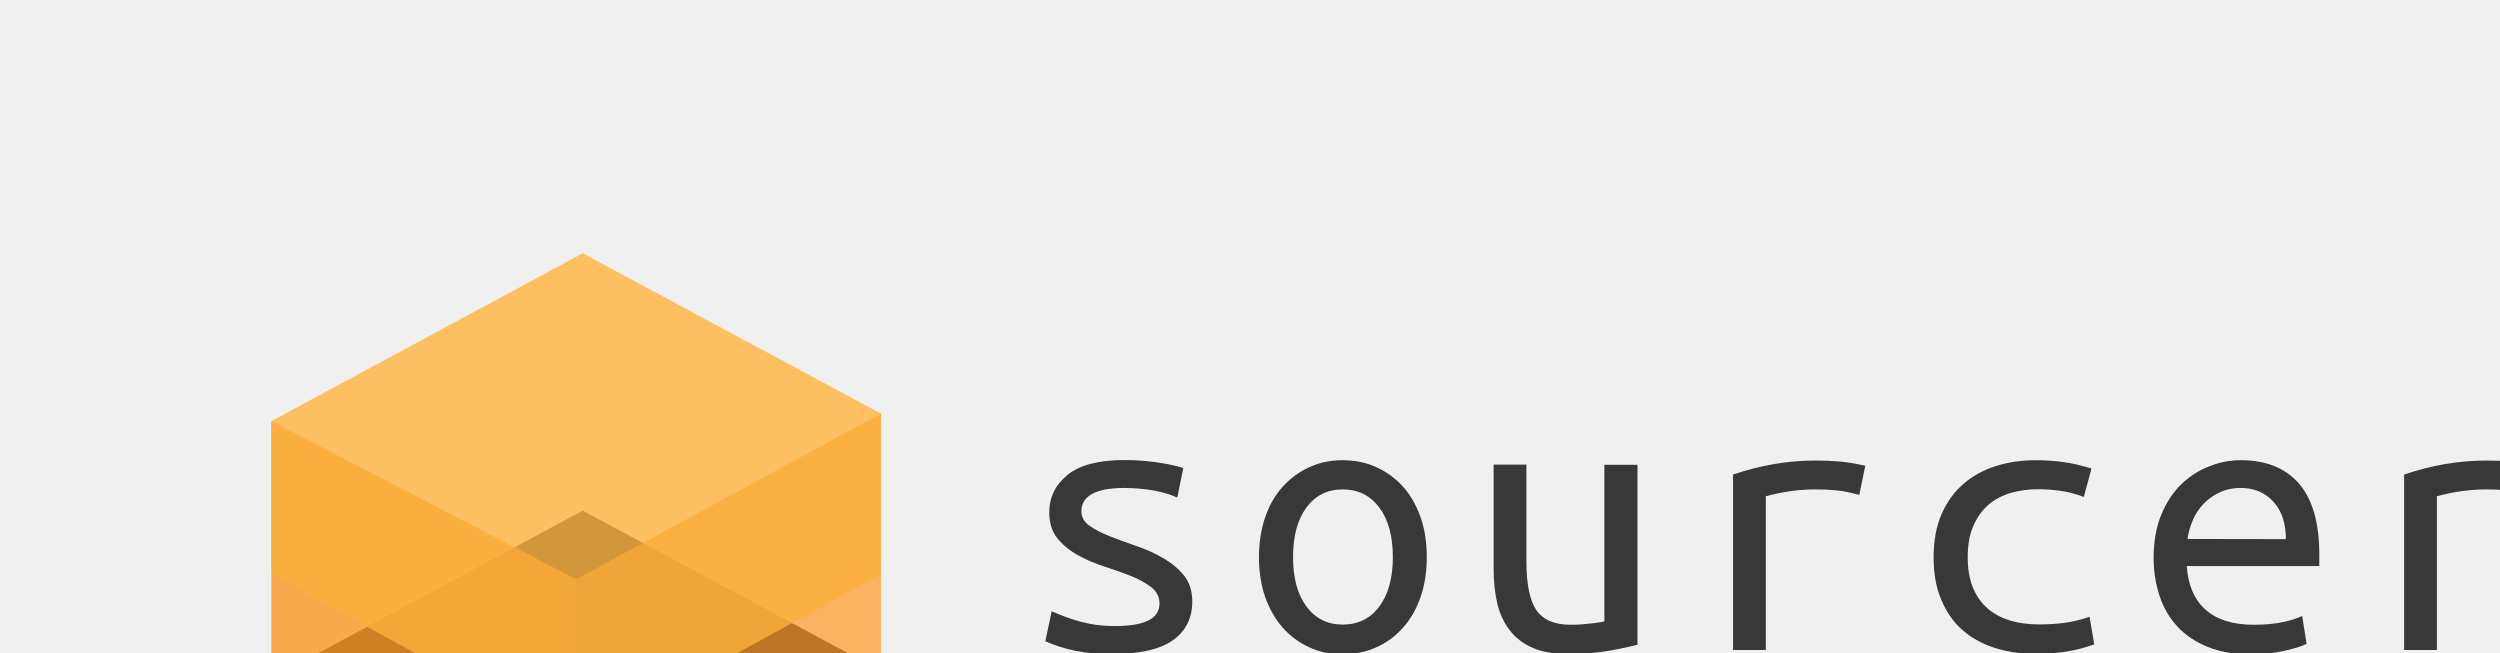
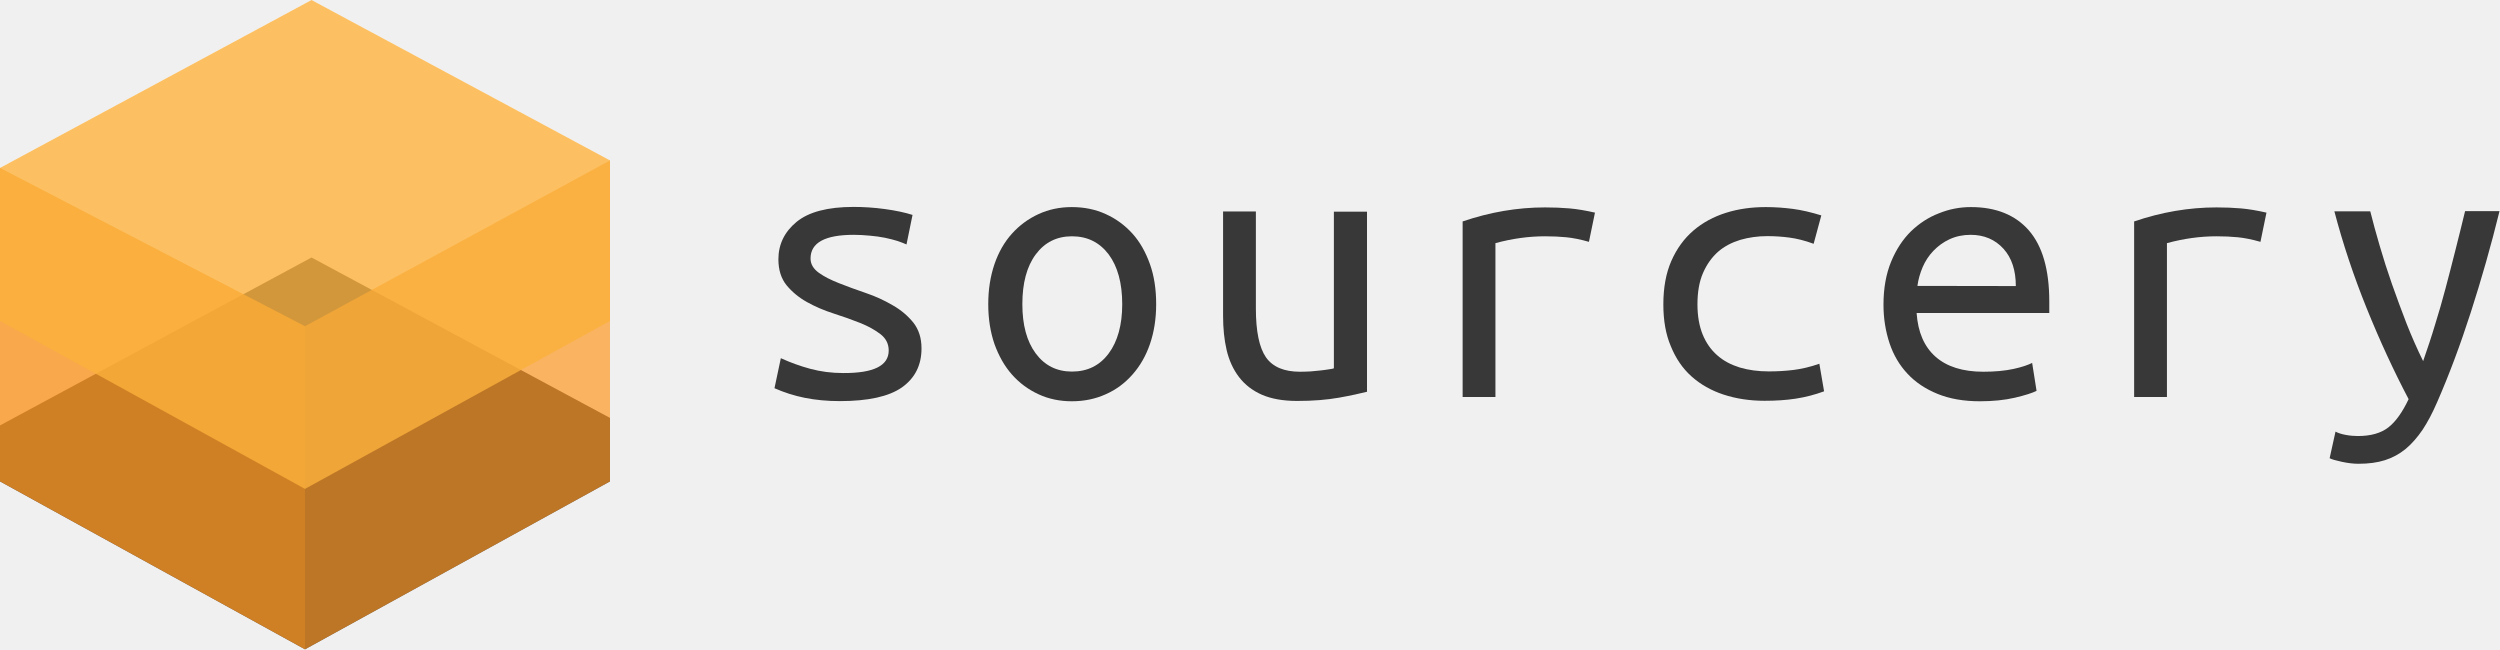
- <svg xmlns="http://www.w3.org/2000/svg" width="1533" height="400" xml:space="preserve" version="1.1">
+ <svg xmlns="http://www.w3.org/2000/svg" width="1532" height="398" xml:space="preserve" version="1.1">
  <g>
    <g id="svg_1">
      <g id="svg_2">
-         <polygon id="svg_3" fill="#FFFFFF" points="357.3,155.3 166.4,258.2 166.4,352 166.4,416 166.4,450.3 353.3,553.2 540.2,450.3 540.2,411.4    540.2,352 540.2,253.6   " class="st0" />
+         <polygon id="svg_3" fill="#FFFFFF" points="190.9,0 0,102.9 0,196.7 0,260.7 0,295 186.9,397.9 373.8,295 373.8,256.1 373.8,196.7 373.8,98.3 " class="st0" />
        <g id="svg_4">
-           <polygon id="svg_5" fill="#31313A" points="166.4,416 357.3,313.1 540.2,411.4 540.2,450.3 353.3,553.2 166.4,450.3    " class="st1" />
-           <polygon id="svg_6" enable-background="new" fill="#F7931E" opacity="0.8" points="353.3,355.2 353.3,553.2 166.4,450.3 166.4,258.2    " class="st2" />
-           <polygon id="svg_7" enable-background="new" fill="#F7931E" opacity="0.7" points="540.2,253.6 540.2,450.3 353.3,553.2 353.3,355.2    " class="st3" />
-           <polygon id="svg_8" enable-background="new" fill="#FBB03B" opacity="0.8" points="166.4,258.2 357.3,155.3 540.2,253.6 540.2,352 353.3,454.9 166.4,352    " class="st4" />
+           <polygon id="svg_5" fill="#31313A" points="0,260.7 190.9,157.8 373.8,256.1 373.8,295 186.9,397.9 0,295 " class="st1" />
+           <polygon id="svg_6" enable-background="new" fill="#F7931E" opacity="0.8" points="186.9,199.9 186.9,397.9 0,295 0,102.9 " class="st2" />
+           <polygon id="svg_7" enable-background="new" fill="#F7931E" opacity="0.7" points="373.8,98.3 373.8,295 186.9,397.9 186.9,199.9 " class="st3" />
+           <polygon id="svg_8" enable-background="new" fill="#FBB03B" opacity="0.8" points="0,102.9 190.9,0 373.8,98.3 373.8,196.7 186.9,299.6 0,196.7 " class="st4" />
        </g>
      </g>
      <g id="svg_9">
-         <path id="svg_10" fill="#383838" d="m711,370.1c0,-4.1 -1.7,-7.4 -5,-10c-3.4,-2.6 -7.5,-4.9 -12.5,-6.9s-10.4,-3.9 -16.3,-5.8c-5.9,-1.9 -11.3,-4.2 -16.3,-7s-9.1,-6.2 -12.5,-10.3c-3.3,-4.1 -5,-9.4 -5,-15.9c0,-9.1 3.7,-16.8 11.1,-22.9c7.4,-6.1 19.1,-9.2 34.9,-9.2c6.2,0 12.6,0.4 19.2,1.3c6.6,0.9 12.3,2.1 17,3.6l-3.7,18.1c-1.3,-0.6 -3.1,-1.3 -5.4,-2.1c-2.3,-0.7 -4.9,-1.4 -7.8,-2c-2.9,-0.6 -6.1,-1 -9.4,-1.3c-3.3,-0.3 -6.6,-0.5 -9.7,-0.5c-17.6,0 -26.5,4.8 -26.5,14.5c0,3.4 1.7,6.3 5,8.7c3.3,2.4 7.5,4.5 12.6,6.5s10.5,4 16.4,6s11.3,4.5 16.4,7.5c5.1,2.9 9.3,6.5 12.6,10.6c3.3,4.2 5,9.4 5,15.8c0,10.3 -4,18.2 -12,23.9c-8,5.6 -20.7,8.4 -38,8.4c-7.8,0 -15,-0.7 -21.5,-2s-12.7,-3.3 -18.6,-5.9l3.9,-18.4c5.7,2.6 11.7,4.8 18,6.5s13,2.6 20.2,2.6c18.7,0.1 27.9,-4.5 27.9,-13.8z" class="st5" />
-         <path id="svg_11" fill="#383838" d="m874.9,341.7c0,9 -1.3,17.1 -3.8,24.4s-6.1,13.5 -10.7,18.7c-4.6,5.2 -10,9.3 -16.4,12.1c-6.4,2.9 -13.3,4.3 -20.8,4.3c-7.3,0 -14.2,-1.4 -20.4,-4.3c-6.3,-2.9 -11.7,-6.9 -16.3,-12.1s-8.1,-11.5 -10.7,-18.7c-2.5,-7.3 -3.8,-15.4 -3.8,-24.4s1.3,-17.1 3.8,-24.5c2.5,-7.3 6.1,-13.6 10.7,-18.7c4.6,-5.1 10,-9.1 16.3,-12s13.1,-4.3 20.4,-4.3c7.5,0 14.5,1.4 20.8,4.3c6.4,2.9 11.8,6.9 16.4,12c4.6,5.1 8.1,11.4 10.7,18.7s3.8,15.5 3.8,24.5zm-20.8,0c0,-12.9 -2.8,-23.1 -8.3,-30.5c-5.6,-7.4 -13.1,-11.1 -22.5,-11.1c-9.3,0 -16.7,3.7 -22.2,11.1s-8.2,17.6 -8.2,30.5c0,12.7 2.7,22.8 8.2,30.2c5.5,7.4 12.9,11.1 22.2,11.1c9.5,0 17,-3.7 22.5,-11.1c5.5,-7.4 8.3,-17.5 8.3,-30.2z" class="st5" />
-         <path id="svg_12" fill="#383838" d="m1004.4,395.3c-4.4,1.1 -10.2,2.4 -17.5,3.7c-7.3,1.3 -15.8,2 -25.6,2c-8.7,0 -15.8,-1.3 -21.6,-3.8c-5.7,-2.5 -10.4,-6.1 -14,-10.8c-3.6,-4.7 -6.1,-10.2 -7.6,-16.5c-1.5,-6.4 -2.2,-13.4 -2.2,-21.1l0,-63.9l20.1,0l0,59.5c0,14 2.1,24 6.2,29.9c4.2,5.9 11.1,8.8 20.9,8.8c2.1,0 4.3,-0.1 6.5,-0.2c2.2,-0.2 4.3,-0.4 6.2,-0.6c2,-0.2 3.7,-0.5 5.1,-0.7c1.5,-0.2 2.5,-0.4 2.9,-0.6l0,-96l20.3,0l0,110.3l0.3,0z" class="st5" />
-         <path id="svg_13" fill="#383838" d="m1062.7,398.5l0,-107.5c16.7,-5.7 33.5,-8.6 50.5,-8.6c5.2,0 10.2,0.2 14.9,0.6c4.7,0.4 10,1.3 15.7,2.6l-3.7,17.9c-5.2,-1.5 -9.8,-2.4 -13.8,-2.8s-8.4,-0.6 -13.1,-0.6c-10,0 -20.1,1.4 -30.4,4.2l0,94.3l-20.1,0l0,-0.1z" class="st5" />
-         <path id="svg_14" fill="#383838" d="m1185.7,341.9c0,-10.3 1.6,-19.2 4.9,-26.7s7.8,-13.7 13.5,-18.6s12.4,-8.5 20,-10.9s15.7,-3.5 24.4,-3.5c5.6,0 11.1,0.4 16.5,1.1c5.5,0.7 11.3,2.1 17.5,4l-4.7,17.4c-5.4,-2 -10.3,-3.2 -14.8,-3.8c-4.5,-0.6 -9,-0.9 -13.6,-0.9c-5.9,0 -11.4,0.8 -16.6,2.3c-5.2,1.6 -9.8,4 -13.6,7.3c-3.8,3.4 -6.9,7.7 -9.2,13c-2.3,5.3 -3.4,11.7 -3.4,19.2c0,7.2 1.1,13.3 3.2,18.5c2.1,5.1 5.1,9.4 8.9,12.7c3.8,3.4 8.4,5.8 13.8,7.5c5.4,1.6 11.3,2.4 17.9,2.4c5.2,0 10.2,-0.3 15.1,-0.9c4.8,-0.6 10.1,-1.8 15.8,-3.8l2.9,16.9c-5.7,2.1 -11.5,3.6 -17.4,4.5s-12.2,1.3 -19.1,1.3c-9.1,0 -17.5,-1.3 -25.1,-3.8s-14.1,-6.2 -19.6,-11.1s-9.7,-11.1 -12.7,-18.5c-3.1,-7.2 -4.6,-15.8 -4.6,-25.6z" class="st5" />
-         <path id="svg_15" fill="#383838" d="m1374.2,282.2c15.3,0 27.2,4.8 35.5,14.3c8.3,9.6 12.5,24 12.5,43.5l0,7.1l-81.3,0c0.8,11.8 4.7,20.7 11.6,26.8c6.9,6.1 16.7,9.2 29.3,9.2c7.2,0 13.3,-0.6 18.4,-1.7s8.9,-2.4 11.5,-3.7l2.7,17.1c-2.5,1.3 -6.9,2.7 -13.2,4.2c-6.4,1.5 -13.6,2.2 -21.6,2.2c-9.8,0 -18.4,-1.5 -25.8,-4.5s-13.6,-7.1 -18.5,-12.4c-4.9,-5.2 -8.6,-11.5 -11,-18.7c-2.4,-7.3 -3.7,-15.1 -3.7,-23.6c0,-10.1 1.6,-18.9 4.7,-26.4s7.2,-13.7 12.2,-18.6c5.1,-4.9 10.8,-8.6 17.1,-11c6.4,-2.6 12.9,-3.8 19.6,-3.8zm27.5,48.4c0,-9.6 -2.5,-17.3 -7.6,-22.9s-11.8,-8.5 -20.1,-8.5c-4.7,0 -9,0.9 -12.9,2.7s-7.1,4.2 -9.9,7.1s-5,6.3 -6.6,10c-1.6,3.8 -2.7,7.6 -3.2,11.5l60.3,0.1l0,0z" class="st5" />
-         <path id="svg_16" fill="#383838" d="m1474.2,398.5l0,-107.5c16.7,-5.7 33.5,-8.6 50.5,-8.6c5.2,0 10.2,0.2 14.9,0.6c4.7,0.4 10,1.3 15.7,2.6l-3.7,17.9c-5.2,-1.5 -9.8,-2.4 -13.8,-2.8s-8.4,-0.6 -13.1,-0.6c-10,0 -20.1,1.4 -30.4,4.2l0,94.3l-20.1,0l0,-0.1z" class="st5" />
-         <path id="svg_17" fill="#383838" d="m1597.6,419.8c1.5,0.8 3.5,1.5 6.2,2s5.2,0.7 7.5,0.7c8,0 14.2,-1.8 18.7,-5.3s8.6,-9.3 12.4,-17.3c-9.1,-17.3 -17.7,-35.9 -25.7,-55.7c-8,-19.8 -14.6,-39.6 -19.8,-59.4l22,0c1.6,6.5 3.6,13.6 5.8,21.2c2.2,7.6 4.7,15.4 7.5,23.4s5.8,16 8.9,24.1c3.2,8.1 6.6,15.8 10.2,23.1c2.6,-7.5 5.1,-14.9 7.3,-22.3c2.3,-7.3 4.4,-14.7 6.4,-22.2c2,-7.4 3.9,-15 5.9,-22.8s4,-16 6.1,-24.6l21.1,0c-5.2,21.2 -11.1,41.8 -17.5,61.7c-6.4,19.9 -13.3,38.4 -20.7,55.3c-2.8,6.5 -5.8,12.2 -8.9,16.9c-3.2,4.7 -6.7,8.7 -10.4,11.8c-3.8,3.1 -8,5.4 -12.7,6.9s-10.1,2.2 -16.2,2.2c-3.1,0 -6.5,-0.4 -10.2,-1.2c-3.7,-0.8 -6.2,-1.5 -7.5,-2.2l3.6,-16.3z" class="st5" />
+         <path id="svg_10" fill="#383838" d="m544.6,214.8c0,-4.1 -1.7,-7.4 -5,-10c-3.4,-2.6 -7.5,-4.9 -12.5,-6.9s-10.4,-3.9 -16.3,-5.8c-5.9,-1.9 -11.3,-4.2 -16.3,-7s-9.1,-6.2 -12.5,-10.3c-3.3,-4.1 -5,-9.4 -5,-15.9c0,-9.1 3.7,-16.8 11.1,-22.9c7.4,-6.1 19.1,-9.2 34.9,-9.2c6.2,0 12.6,0.4 19.2,1.3c6.6,0.9 12.3,2.1 17,3.6l-3.7,18.1c-1.3,-0.6 -3.1,-1.3 -5.4,-2.1c-2.3,-0.7 -4.9,-1.4 -7.8,-2c-2.9,-0.6 -6.1,-1 -9.4,-1.3c-3.3,-0.3 -6.6,-0.5 -9.7,-0.5c-17.6,0 -26.5,4.8 -26.5,14.5c0,3.4 1.7,6.3 5,8.7c3.3,2.4 7.5,4.5 12.6,6.5s10.5,4 16.4,6s11.3,4.5 16.4,7.5c5.1,2.9 9.3,6.5 12.6,10.6c3.3,4.2 5,9.4 5,15.8c0,10.3 -4,18.2 -12,23.9c-8,5.6 -20.7,8.4 -38,8.4c-7.8,0 -15,-0.7 -21.5,-2s-12.7,-3.3 -18.6,-5.9l3.9,-18.4c5.7,2.6 11.7,4.8 18,6.5s13,2.6 20.2,2.6c18.7,0.1 27.9,-4.5 27.9,-13.8z" class="st5" />
+         <path id="svg_11" fill="#383838" d="m708.5,186.4c0,9 -1.3,17.1 -3.8,24.4s-6.1,13.5 -10.7,18.7c-4.6,5.2 -10,9.3 -16.4,12.1c-6.4,2.9 -13.3,4.3 -20.8,4.3c-7.3,0 -14.2,-1.4 -20.4,-4.3c-6.3,-2.9 -11.7,-6.9 -16.3,-12.1s-8.1,-11.5 -10.7,-18.7c-2.5,-7.3 -3.8,-15.4 -3.8,-24.4s1.3,-17.1 3.8,-24.5c2.5,-7.3 6.1,-13.6 10.7,-18.7c4.6,-5.1 10,-9.1 16.3,-12s13.1,-4.3 20.4,-4.3c7.5,0 14.5,1.4 20.8,4.3c6.4,2.9 11.8,6.9 16.4,12c4.6,5.1 8.1,11.4 10.7,18.7s3.8,15.5 3.8,24.5zm-20.8,0c0,-12.9 -2.8,-23.1 -8.3,-30.5c-5.6,-7.4 -13.1,-11.1 -22.5,-11.1c-9.3,0 -16.7,3.7 -22.2,11.1s-8.2,17.6 -8.2,30.5c0,12.7 2.7,22.8 8.2,30.2c5.5,7.4 12.9,11.1 22.2,11.1c9.5,0 17,-3.7 22.5,-11.1c5.5,-7.4 8.3,-17.5 8.3,-30.2z" class="st5" />
+         <path id="svg_12" fill="#383838" d="m838,240c-4.4,1.1 -10.2,2.4 -17.5,3.7c-7.3,1.3 -15.8,2 -25.6,2c-8.7,0 -15.8,-1.3 -21.6,-3.8c-5.7,-2.5 -10.4,-6.1 -14,-10.8c-3.6,-4.7 -6.1,-10.2 -7.6,-16.5c-1.5,-6.4 -2.2,-13.4 -2.2,-21.1l0,-63.9l20.1,0l0,59.5c0,14 2.1,24 6.2,29.9c4.2,5.9 11.1,8.8 20.9,8.8c2.1,0 4.3,-0.1 6.5,-0.2c2.2,-0.2 4.3,-0.4 6.2,-0.6c2,-0.2 3.7,-0.5 5.1,-0.7c1.5,-0.2 2.5,-0.4 2.9,-0.6l0,-96l20.3,0l0,110.3l0.3,0z" class="st5" />
+         <path id="svg_13" fill="#383838" d="m896.3,243.2l0,-107.5c16.7,-5.7 33.5,-8.6 50.5,-8.6c5.2,0 10.2,0.2 14.9,0.6c4.7,0.4 10,1.3 15.7,2.6l-3.7,17.9c-5.2,-1.5 -9.8,-2.4 -13.8,-2.8s-8.4,-0.6 -13.1,-0.6c-10,0 -20.1,1.4 -30.4,4.2l0,94.3l-20.1,0l0,-0.1z" class="st5" />
+         <path id="svg_14" fill="#383838" d="m1019.3,186.6c0,-10.3 1.6,-19.2 4.9,-26.7s7.8,-13.7 13.5,-18.6s12.4,-8.5 20,-10.9s15.7,-3.5 24.4,-3.5c5.6,0 11.1,0.4 16.5,1.1c5.5,0.7 11.3,2.1 17.5,4l-4.7,17.4c-5.4,-2 -10.3,-3.2 -14.8,-3.8c-4.5,-0.6 -9,-0.9 -13.6,-0.9c-5.9,0 -11.4,0.8 -16.6,2.3c-5.2,1.6 -9.8,4 -13.6,7.3c-3.8,3.4 -6.9,7.7 -9.2,13c-2.3,5.3 -3.4,11.7 -3.4,19.2c0,7.2 1.1,13.3 3.2,18.5c2.1,5.1 5.1,9.4 8.9,12.7c3.8,3.4 8.4,5.8 13.8,7.5c5.4,1.6 11.3,2.4 17.9,2.4c5.2,0 10.2,-0.3 15.1,-0.9c4.8,-0.6 10.1,-1.8 15.8,-3.8l2.9,16.9c-5.7,2.1 -11.5,3.6 -17.4,4.5s-12.2,1.3 -19.1,1.3c-9.1,0 -17.5,-1.3 -25.1,-3.8s-14.1,-6.2 -19.6,-11.1s-9.7,-11.1 -12.7,-18.5c-3.1,-7.2 -4.6,-15.8 -4.6,-25.6z" class="st5" />
+         <path id="svg_15" fill="#383838" d="m1207.8,126.9c15.3,0 27.2,4.8 35.5,14.3c8.3,9.6 12.5,24 12.5,43.5l0,7.1l-81.3,0c0.8,11.8 4.7,20.7 11.6,26.8c6.9,6.1 16.7,9.2 29.3,9.2c7.2,0 13.3,-0.6 18.4,-1.7s8.9,-2.4 11.5,-3.7l2.7,17.1c-2.5,1.3 -6.9,2.7 -13.2,4.2c-6.4,1.5 -13.6,2.2 -21.6,2.2c-9.8,0 -18.4,-1.5 -25.8,-4.5s-13.6,-7.1 -18.5,-12.4c-4.9,-5.2 -8.6,-11.5 -11,-18.7c-2.4,-7.3 -3.7,-15.1 -3.7,-23.6c0,-10.1 1.6,-18.9 4.7,-26.4s7.2,-13.7 12.2,-18.6c5.1,-4.9 10.8,-8.6 17.1,-11c6.4,-2.6 12.9,-3.8 19.6,-3.8zm27.5,48.4c0,-9.6 -2.5,-17.3 -7.6,-22.9s-11.8,-8.5 -20.1,-8.5c-4.7,0 -9,0.9 -12.9,2.7s-7.1,4.2 -9.9,7.1s-5,6.3 -6.6,10c-1.6,3.8 -2.7,7.6 -3.2,11.5l60.3,0.1l0,0z" class="st5" />
+         <path id="svg_16" fill="#383838" d="m1307.8,243.2l0,-107.5c16.7,-5.7 33.5,-8.6 50.5,-8.6c5.2,0 10.2,0.2 14.9,0.6c4.7,0.4 10,1.3 15.7,2.6l-3.7,17.9c-5.2,-1.5 -9.8,-2.4 -13.8,-2.8s-8.4,-0.6 -13.1,-0.6c-10,0 -20.1,1.4 -30.4,4.2l0,94.3l-20.1,0l0,-0.1z" class="st5" />
+         <path id="svg_17" fill="#383838" d="m1431.2,264.5c1.5,0.8 3.5,1.5 6.2,2s5.2,0.7 7.5,0.7c8,0 14.2,-1.8 18.7,-5.3s8.6,-9.3 12.4,-17.3c-9.1,-17.3 -17.7,-35.9 -25.7,-55.7c-8,-19.8 -14.6,-39.6 -19.8,-59.4l22,0c1.6,6.5 3.6,13.6 5.8,21.2c2.2,7.6 4.7,15.4 7.5,23.4s5.8,16 8.9,24.1c3.2,8.1 6.6,15.8 10.2,23.1c2.6,-7.5 5.1,-14.9 7.3,-22.3c2.3,-7.3 4.4,-14.7 6.4,-22.2c2,-7.4 3.9,-15 5.9,-22.8s4,-16 6.1,-24.6l21.1,0c-5.2,21.2 -11.1,41.8 -17.5,61.7c-6.4,19.9 -13.3,38.4 -20.7,55.3c-2.8,6.5 -5.8,12.2 -8.9,16.9c-3.2,4.7 -6.7,8.7 -10.4,11.8c-3.8,3.1 -8,5.4 -12.7,6.9s-10.1,2.2 -16.2,2.2c-3.1,0 -6.5,-0.4 -10.2,-1.2c-3.7,-0.8 -6.2,-1.5 -7.5,-2.2l3.6,-16.3z" class="st5" />
      </g>
    </g>
  </g>
</svg>
